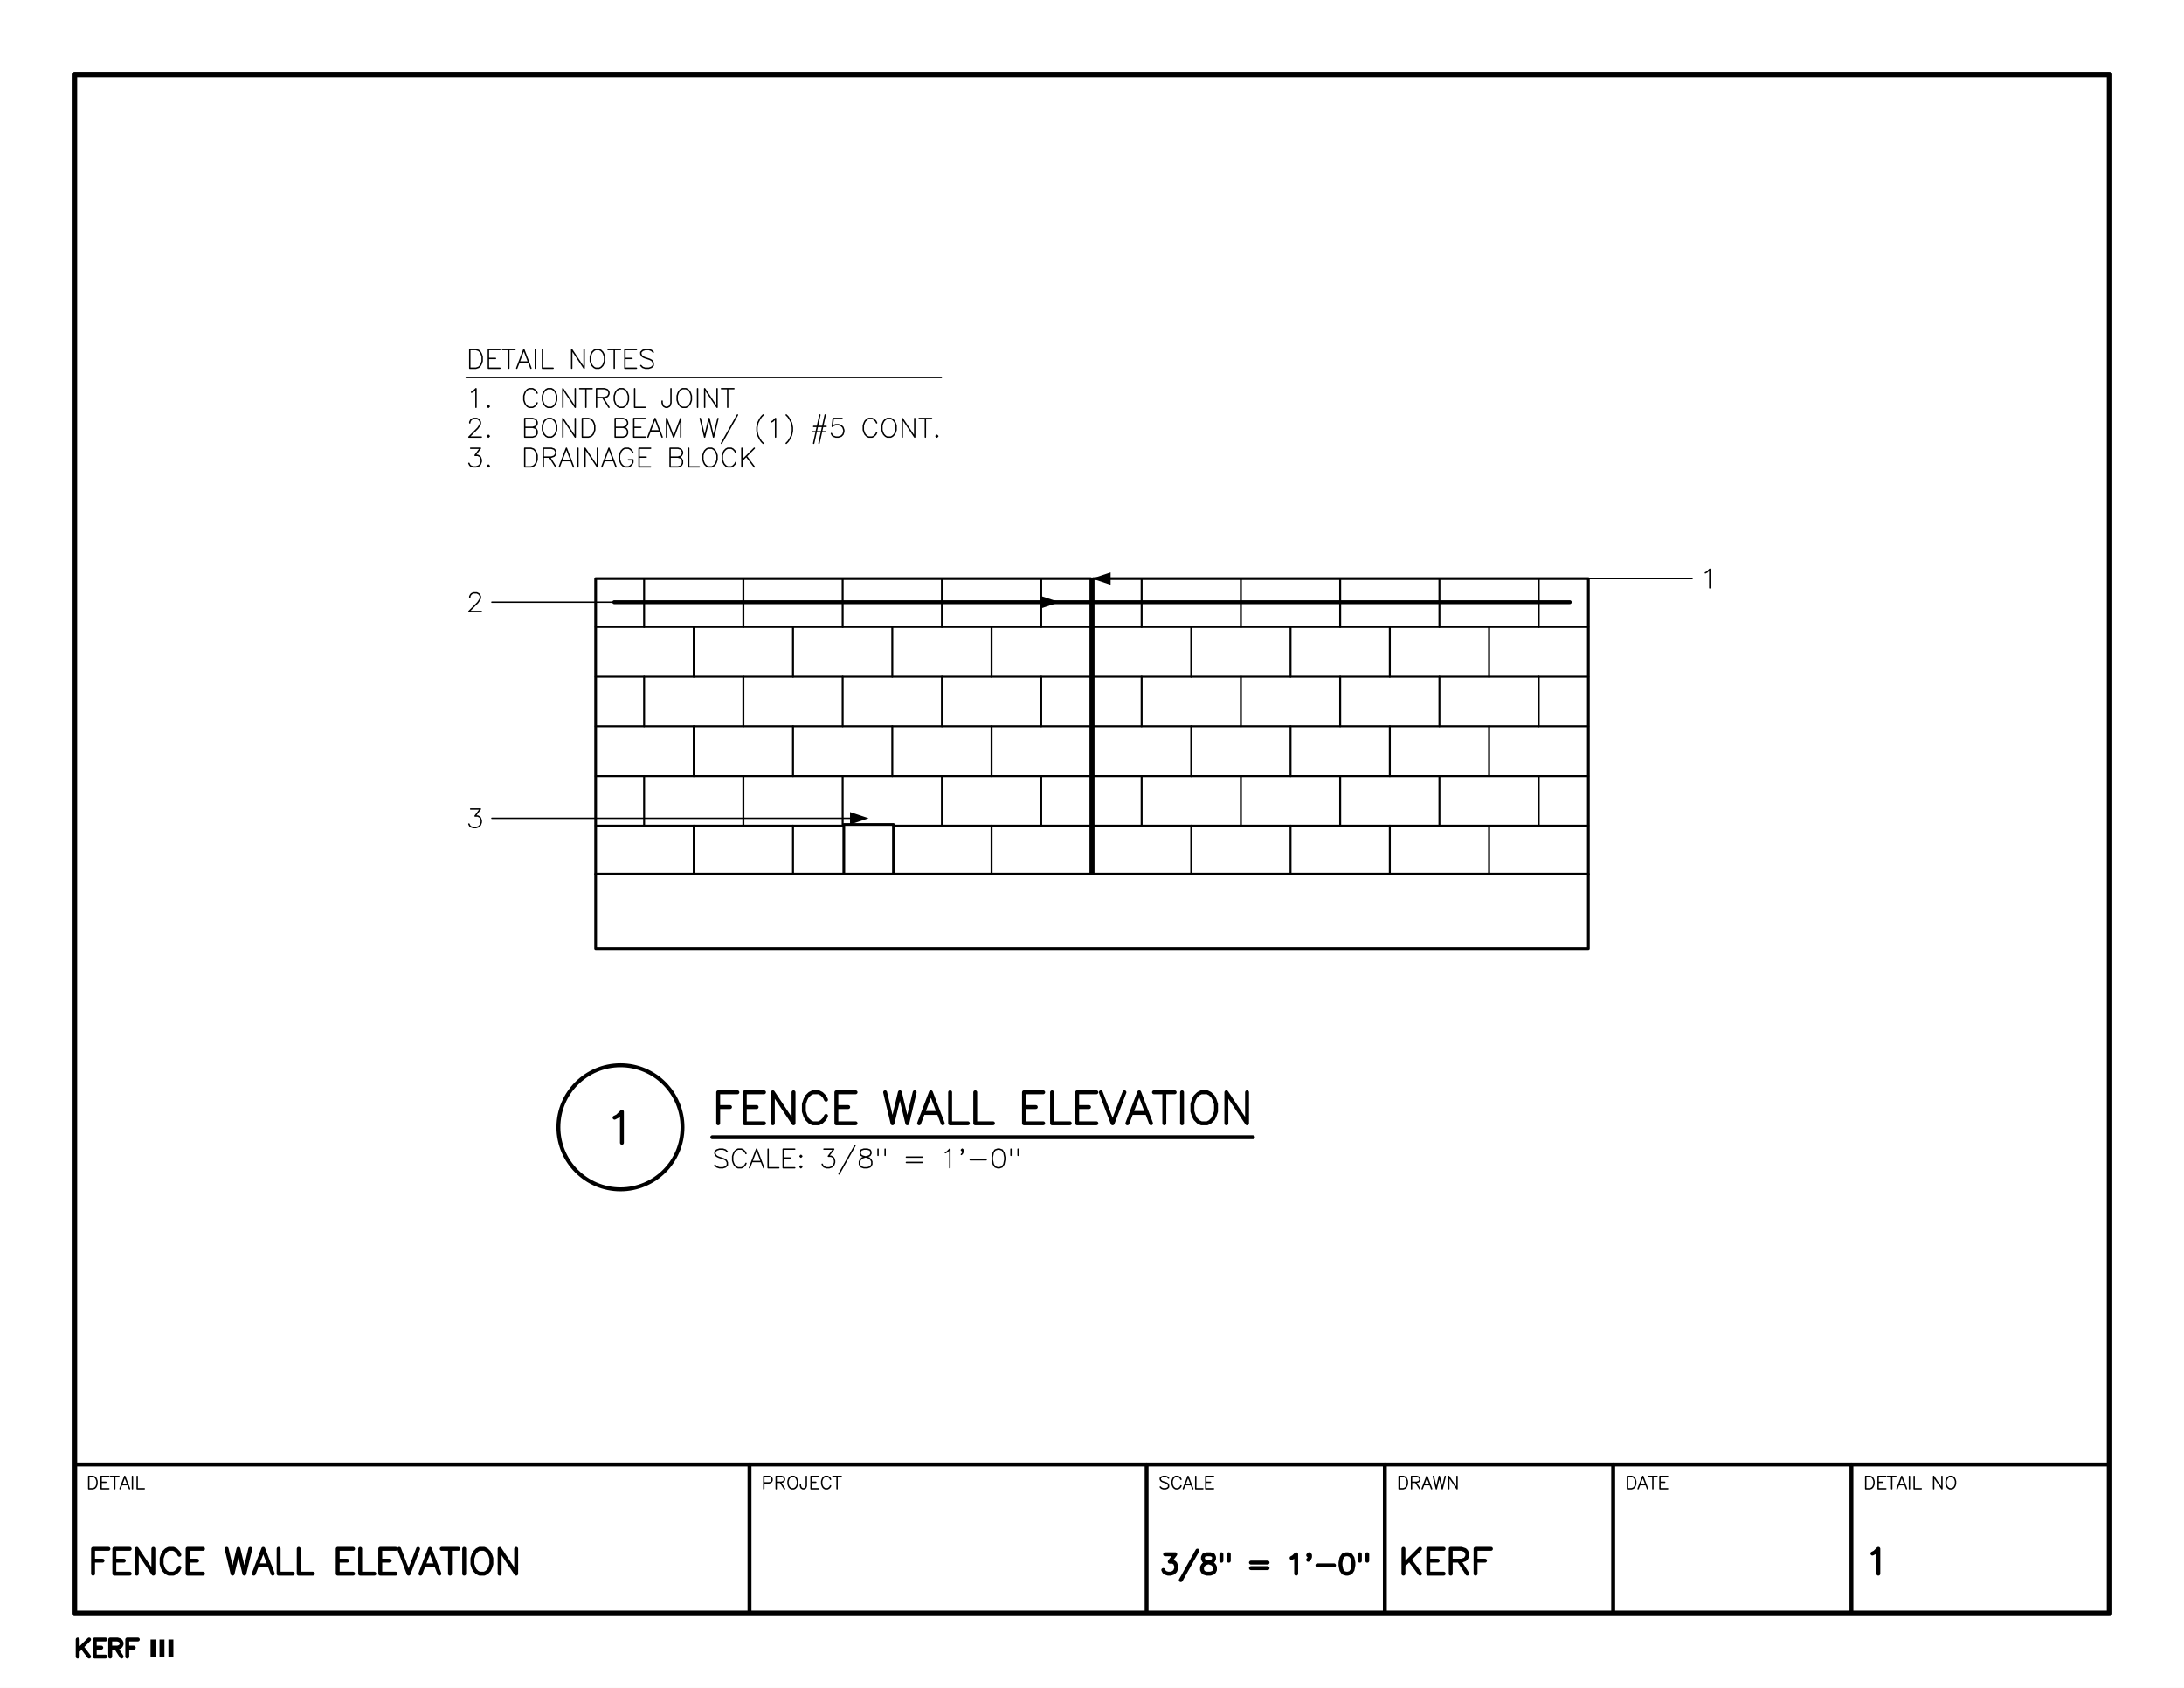
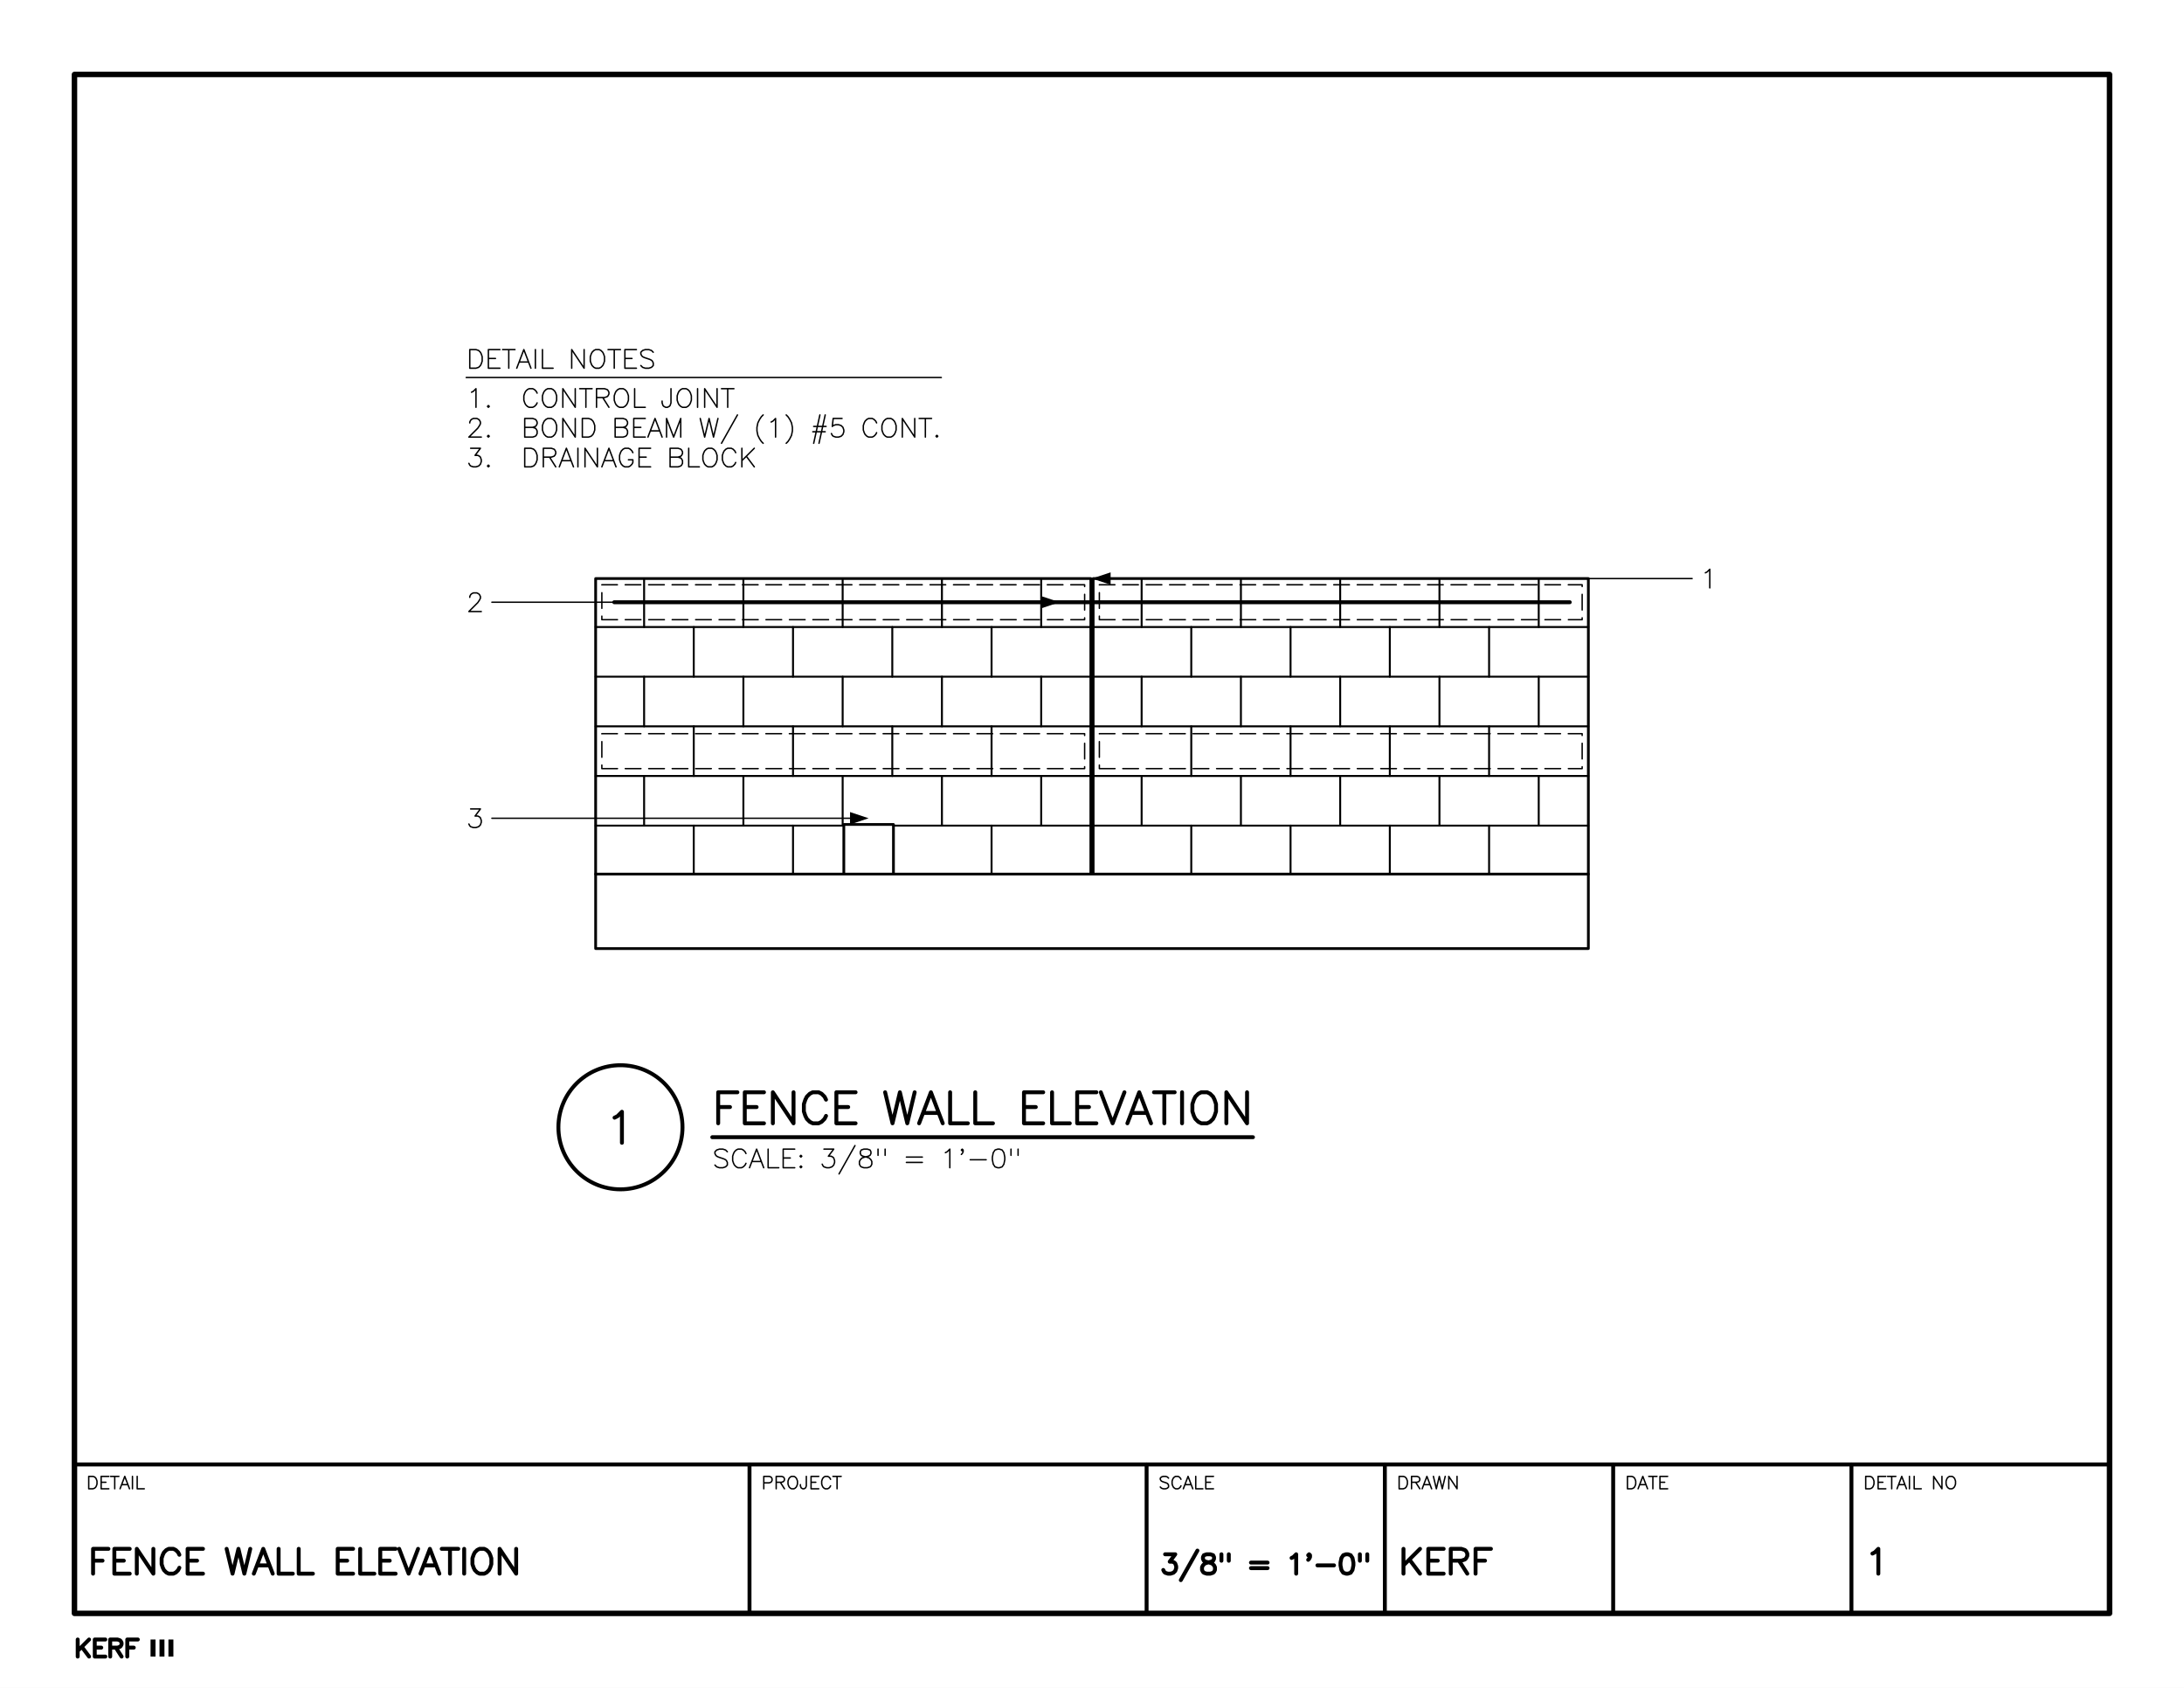
<svg xmlns="http://www.w3.org/2000/svg" width="11in" height="8.5in" viewBox="0 0 1056 816">
  <rect width="100%" height="100%" fill="#fff" />
  <g id="S-DETL-BYND">
    <g data-src="e_wall">
      <path d="M288 399.15L408 399.15" fill="none" stroke="#000" stroke-linecap="round" stroke-linejoin="round" stroke-width="0.945" />
      <path d="M432 399.15L527.438 399.15" fill="none" stroke="#000" stroke-linecap="round" stroke-linejoin="round" stroke-width="0.945" />
      <path d="M288 375.15L527.438 375.15" fill="none" stroke="#000" stroke-linecap="round" stroke-linejoin="round" stroke-width="0.945" />
      <path d="M288 351.15L527.438 351.15" fill="none" stroke="#000" stroke-linecap="round" stroke-linejoin="round" stroke-width="0.945" />
      <path d="M288 327.15L527.438 327.15" fill="none" stroke="#000" stroke-linecap="round" stroke-linejoin="round" stroke-width="0.945" />
      <path d="M288 303.15L527.438 303.15" fill="none" stroke="#000" stroke-linecap="round" stroke-linejoin="round" stroke-width="0.945" />
      <path d="M335.438 422.588L335.438 399.15" fill="none" stroke="#000" stroke-linecap="round" stroke-linejoin="round" stroke-width="0.945" />
      <path d="M383.438 422.588L383.438 399.15" fill="none" stroke="#000" stroke-linecap="round" stroke-linejoin="round" stroke-width="0.945" />
      <path d="M479.438 422.588L479.438 399.15" fill="none" stroke="#000" stroke-linecap="round" stroke-linejoin="round" stroke-width="0.945" />
      <path d="M311.438 399.15L311.438 375.15" fill="none" stroke="#000" stroke-linecap="round" stroke-linejoin="round" stroke-width="0.945" />
      <path d="M359.438 399.15L359.438 375.15" fill="none" stroke="#000" stroke-linecap="round" stroke-linejoin="round" stroke-width="0.945" />
      <path d="M407.438 399.15L407.438 375.15" fill="none" stroke="#000" stroke-linecap="round" stroke-linejoin="round" stroke-width="0.945" />
      <path d="M455.438 399.15L455.438 375.15" fill="none" stroke="#000" stroke-linecap="round" stroke-linejoin="round" stroke-width="0.945" />
      <path d="M503.438 399.15L503.438 375.15" fill="none" stroke="#000" stroke-linecap="round" stroke-linejoin="round" stroke-width="0.945" />
      <path d="M335.438 375.15L335.438 351.15" fill="none" stroke="#000" stroke-linecap="round" stroke-linejoin="round" stroke-width="0.945" />
      <path d="M383.438 375.15L383.438 351.15" fill="none" stroke="#000" stroke-linecap="round" stroke-linejoin="round" stroke-width="0.945" />
      <path d="M431.438 375.15L431.438 351.15" fill="none" stroke="#000" stroke-linecap="round" stroke-linejoin="round" stroke-width="0.945" />
      <path d="M479.438 375.15L479.438 351.15" fill="none" stroke="#000" stroke-linecap="round" stroke-linejoin="round" stroke-width="0.945" />
      <path d="M311.438 351.15L311.438 327.15" fill="none" stroke="#000" stroke-linecap="round" stroke-linejoin="round" stroke-width="0.945" />
      <path d="M359.438 351.15L359.438 327.15" fill="none" stroke="#000" stroke-linecap="round" stroke-linejoin="round" stroke-width="0.945" />
      <path d="M407.438 351.15L407.438 327.15" fill="none" stroke="#000" stroke-linecap="round" stroke-linejoin="round" stroke-width="0.945" />
      <path d="M455.438 351.15L455.438 327.15" fill="none" stroke="#000" stroke-linecap="round" stroke-linejoin="round" stroke-width="0.945" />
      <path d="M503.438 351.15L503.438 327.15" fill="none" stroke="#000" stroke-linecap="round" stroke-linejoin="round" stroke-width="0.945" />
      <path d="M335.438 327.15L335.438 303.15" fill="none" stroke="#000" stroke-linecap="round" stroke-linejoin="round" stroke-width="0.945" />
      <path d="M383.438 327.15L383.438 303.15" fill="none" stroke="#000" stroke-linecap="round" stroke-linejoin="round" stroke-width="0.945" />
      <path d="M431.438 327.15L431.438 303.15" fill="none" stroke="#000" stroke-linecap="round" stroke-linejoin="round" stroke-width="0.945" />
      <path d="M479.438 327.15L479.438 303.15" fill="none" stroke="#000" stroke-linecap="round" stroke-linejoin="round" stroke-width="0.945" />
      <path d="M311.438 303.15L311.438 279.713" fill="none" stroke="#000" stroke-linecap="round" stroke-linejoin="round" stroke-width="0.945" />
      <path d="M359.438 303.15L359.438 279.713" fill="none" stroke="#000" stroke-linecap="round" stroke-linejoin="round" stroke-width="0.945" />
      <path d="M407.438 303.15L407.438 279.713" fill="none" stroke="#000" stroke-linecap="round" stroke-linejoin="round" stroke-width="0.945" />
      <path d="M455.438 303.15L455.438 279.713" fill="none" stroke="#000" stroke-linecap="round" stroke-linejoin="round" stroke-width="0.945" />
      <path d="M503.438 303.15L503.438 279.713" fill="none" stroke="#000" stroke-linecap="round" stroke-linejoin="round" stroke-width="0.945" />
      <path d="M528.563 399.15L768 399.15" fill="none" stroke="#000" stroke-linecap="round" stroke-linejoin="round" stroke-width="0.945" />
      <path d="M528.563 375.15L768 375.15" fill="none" stroke="#000" stroke-linecap="round" stroke-linejoin="round" stroke-width="0.945" />
      <path d="M528.563 351.15L768 351.15" fill="none" stroke="#000" stroke-linecap="round" stroke-linejoin="round" stroke-width="0.945" />
      <path d="M528.563 327.15L768 327.15" fill="none" stroke="#000" stroke-linecap="round" stroke-linejoin="round" stroke-width="0.945" />
      <path d="M528.563 303.15L768 303.15" fill="none" stroke="#000" stroke-linecap="round" stroke-linejoin="round" stroke-width="0.945" />
      <path d="M576 422.588L576 399.15" fill="none" stroke="#000" stroke-linecap="round" stroke-linejoin="round" stroke-width="0.945" />
      <path d="M624 422.588L624 399.15" fill="none" stroke="#000" stroke-linecap="round" stroke-linejoin="round" stroke-width="0.945" />
      <path d="M672 422.588L672 399.15" fill="none" stroke="#000" stroke-linecap="round" stroke-linejoin="round" stroke-width="0.945" />
      <path d="M720 422.588L720 399.15" fill="none" stroke="#000" stroke-linecap="round" stroke-linejoin="round" stroke-width="0.945" />
      <path d="M552 399.15L552 375.15" fill="none" stroke="#000" stroke-linecap="round" stroke-linejoin="round" stroke-width="0.945" />
      <path d="M600 399.15L600 375.15" fill="none" stroke="#000" stroke-linecap="round" stroke-linejoin="round" stroke-width="0.945" />
      <path d="M648 399.15L648 375.15" fill="none" stroke="#000" stroke-linecap="round" stroke-linejoin="round" stroke-width="0.945" />
      <path d="M696 399.15L696 375.15" fill="none" stroke="#000" stroke-linecap="round" stroke-linejoin="round" stroke-width="0.945" />
      <path d="M744 399.15L744 375.15" fill="none" stroke="#000" stroke-linecap="round" stroke-linejoin="round" stroke-width="0.945" />
      <path d="M576 375.15L576 351.15" fill="none" stroke="#000" stroke-linecap="round" stroke-linejoin="round" stroke-width="0.945" />
      <path d="M624 375.15L624 351.15" fill="none" stroke="#000" stroke-linecap="round" stroke-linejoin="round" stroke-width="0.945" />
      <path d="M672 375.15L672 351.15" fill="none" stroke="#000" stroke-linecap="round" stroke-linejoin="round" stroke-width="0.945" />
      <path d="M720 375.15L720 351.15" fill="none" stroke="#000" stroke-linecap="round" stroke-linejoin="round" stroke-width="0.945" />
      <path d="M552 351.15L552 327.15" fill="none" stroke="#000" stroke-linecap="round" stroke-linejoin="round" stroke-width="0.945" />
      <path d="M600 351.15L600 327.15" fill="none" stroke="#000" stroke-linecap="round" stroke-linejoin="round" stroke-width="0.945" />
      <path d="M648 351.15L648 327.15" fill="none" stroke="#000" stroke-linecap="round" stroke-linejoin="round" stroke-width="0.945" />
      <path d="M696 351.15L696 327.15" fill="none" stroke="#000" stroke-linecap="round" stroke-linejoin="round" stroke-width="0.945" />
      <path d="M744 351.15L744 327.15" fill="none" stroke="#000" stroke-linecap="round" stroke-linejoin="round" stroke-width="0.945" />
      <path d="M576 327.15L576 303.15" fill="none" stroke="#000" stroke-linecap="round" stroke-linejoin="round" stroke-width="0.945" />
      <path d="M624 327.15L624 303.15" fill="none" stroke="#000" stroke-linecap="round" stroke-linejoin="round" stroke-width="0.945" />
      <path d="M672 327.15L672 303.15" fill="none" stroke="#000" stroke-linecap="round" stroke-linejoin="round" stroke-width="0.945" />
      <path d="M720 327.15L720 303.15" fill="none" stroke="#000" stroke-linecap="round" stroke-linejoin="round" stroke-width="0.945" />
      <path d="M552 303.15L552 279.713" fill="none" stroke="#000" stroke-linecap="round" stroke-linejoin="round" stroke-width="0.945" />
      <path d="M600 303.15L600 279.713" fill="none" stroke="#000" stroke-linecap="round" stroke-linejoin="round" stroke-width="0.945" />
      <path d="M648 303.15L648 279.713" fill="none" stroke="#000" stroke-linecap="round" stroke-linejoin="round" stroke-width="0.945" />
      <path d="M696 303.15L696 279.713" fill="none" stroke="#000" stroke-linecap="round" stroke-linejoin="round" stroke-width="0.945" />
      <path d="M744 303.15L744 279.713" fill="none" stroke="#000" stroke-linecap="round" stroke-linejoin="round" stroke-width="0.945" />
    </g>
  </g>
  <g id="S-DETL-CUT">
    <g data-src="e_ftg">
      <path d="M288 458.588L768 458.588L768 422.588L288 422.588L288 458.588Z" fill="none" stroke="#000" stroke-linecap="round" stroke-linejoin="round" stroke-width="1.323" />
    </g>
    <g data-src="e_wall">
      <path d="M408 422.588L408 398.588L432 398.588L432 422.588" fill="none" stroke="#000" stroke-linecap="round" stroke-linejoin="round" stroke-width="1.323" />
      <path d="M527.438 422.588L527.438 279.713L288 279.713L288 422.588" fill="none" stroke="#000" stroke-linecap="round" stroke-linejoin="round" stroke-width="1.323" />
      <path d="M768 422.588L768 279.713L528.563 279.713L528.563 422.588" fill="none" stroke="#000" stroke-linecap="round" stroke-linejoin="round" stroke-width="1.323" />
    </g>
  </g>
  <g id="S-DETL-REBR">
    <g data-src="e_bb">
      <path d="M297 291.15L759 291.15" fill="none" stroke="#000" stroke-linecap="round" stroke-linejoin="round" stroke-width="1.89" />
    </g>
  </g>
+   <g id="S-DETL-HIDN">
+     <g data-src="e_wall">
+       <path d="M291 371.588L524.438 371.588L524.438 354.713L291 354.713L291 371.588" fill="none" stroke="#000" stroke-linecap="round" stroke-linejoin="round" stroke-width="0.68" stroke-dasharray="7.559 3.78" />
+       <path d="M531.563 371.588L765 371.588L765 354.713L531.563 354.713L531.563 371.588" fill="none" stroke="#000" stroke-linecap="round" stroke-linejoin="round" stroke-width="0.68" stroke-dasharray="7.559 3.78" />
+       <path d="M291 299.588L524.438 299.588L524.438 282.713L291 282.713L291 299.588" fill="none" stroke="#000" stroke-linecap="round" stroke-linejoin="round" stroke-width="0.68" stroke-dasharray="7.559 3.78" />
+       <path d="M531.563 299.588L765 299.588L765 282.713L531.563 282.713L531.563 299.588" fill="none" stroke="#000" stroke-linecap="round" stroke-linejoin="round" stroke-width="0.68" stroke-dasharray="7.559 3.78" />
+     </g>
+   </g>
  <g id="S-ANNO-NOTE">
    <g data-src="n_cj">
      <path d="M824.571 276.927L825.429 276.498L826.714 275.213L826.714 284.213" fill="none" stroke="#000" stroke-linecap="round" stroke-linejoin="round" stroke-width="0.68" />
      <path d="M818.16 279.713L806.16 279.713L537 279.713" fill="none" stroke="#000" stroke-linecap="round" stroke-linejoin="round" stroke-width="0.68" />
      <path d="M528 279.713L537 282.713L537 276.713L528 279.713Z" fill="#000" fill-rule="evenodd" stroke="none" />
      <path d="M228 189.627L228.857 189.198L230.143 187.913L230.143 196.913M236.143 196.055L235.714 196.484L236.143 196.913L236.571 196.484L236.143 196.055" fill="none" stroke="#000" stroke-linecap="round" stroke-linejoin="round" stroke-width="0.68" />
      <path d="M259.714 190.055L259.286 189.198L258.429 188.341L257.571 187.913L255.857 187.913L255 188.341L254.143 189.198L253.714 190.055L253.286 191.341L253.286 193.484L253.714 194.77L254.143 195.627L255 196.484L255.857 196.913L257.571 196.913L258.429 196.484L259.286 195.627L259.714 194.77M264.857 187.913L264 188.341L263.143 189.198L262.714 190.055L262.286 191.341L262.286 193.484L262.714 194.77L263.143 195.627L264 196.484L264.857 196.913L266.571 196.913L267.429 196.484L268.286 195.627L268.714 194.77L269.143 193.484L269.143 191.341L268.714 190.055L268.286 189.198L267.429 188.341L266.571 187.913L264.857 187.913M272.143 187.913L272.143 196.913M272.143 187.913L278.143 196.913M278.143 187.913L278.143 196.913M283.286 187.913L283.286 196.913M280.286 187.913L286.286 187.913M288.429 187.913L288.429 196.913M288.429 187.913L292.286 187.913L293.571 188.341L294 188.77L294.429 189.627L294.429 190.484L294 191.341L293.571 191.77L292.286 192.198L288.429 192.198M291.429 192.198L294.429 196.913M299.571 187.913L298.714 188.341L297.857 189.198L297.429 190.055L297 191.341L297 193.484L297.429 194.77L297.857 195.627L298.714 196.484L299.571 196.913L301.286 196.913L302.143 196.484L303 195.627L303.429 194.77L303.857 193.484L303.857 191.341L303.429 190.055L303 189.198L302.143 188.341L301.286 187.913L299.571 187.913M306.857 187.913L306.857 196.913M306.857 196.913L312 196.913M324.429 187.913L324.429 194.77L324 196.055L323.571 196.484L322.714 196.913L321.857 196.913L321 196.484L320.571 196.055L320.143 194.77L320.143 193.913M330 187.913L329.143 188.341L328.286 189.198L327.857 190.055L327.429 191.341L327.429 193.484L327.857 194.77L328.286 195.627L329.143 196.484L330 196.913L331.714 196.913L332.571 196.484L333.429 195.627L333.857 194.77L334.286 193.484L334.286 191.341L333.857 190.055L333.429 189.198L332.571 188.341L331.714 187.913L330 187.913M337.286 187.913L337.286 196.913M340.714 187.913L340.714 196.913M340.714 187.913L346.714 196.913M346.714 187.913L346.714 196.913M351.857 187.913L351.857 196.913M348.857 187.913L354.857 187.913" fill="none" stroke="#000" stroke-linecap="round" stroke-linejoin="round" stroke-width="0.68" />
    </g>
    <g data-src="n_bb">
      <path d="M227.143 288.793L227.143 288.364L227.571 287.507L228 287.079L228.857 286.65L230.571 286.65L231.429 287.079L231.857 287.507L232.286 288.364L232.286 289.221L231.857 290.079L231 291.364L226.714 295.65L232.714 295.65" fill="none" stroke="#000" stroke-linecap="round" stroke-linejoin="round" stroke-width="0.68" />
      <path d="M237.84 291.15L249.84 291.15L503.301 291.15" fill="none" stroke="#000" stroke-linecap="round" stroke-linejoin="round" stroke-width="0.68" />
      <path d="M512.301 291.15L503.301 288.15L503.301 294.15L512.301 291.15Z" fill="#000" fill-rule="evenodd" stroke="none" />
      <path d="M227.143 204.455L227.143 204.027L227.571 203.17L228 202.741L228.857 202.313L230.571 202.313L231.429 202.741L231.857 203.17L232.286 204.027L232.286 204.884L231.857 205.741L231 207.027L226.714 211.313L232.714 211.313M236.143 210.455L235.714 210.884L236.143 211.313L236.571 210.884L236.143 210.455" fill="none" stroke="#000" stroke-linecap="round" stroke-linejoin="round" stroke-width="0.68" />
      <path d="M253.714 202.313L253.714 211.313M253.714 202.313L257.571 202.313L258.857 202.741L259.286 203.17L259.714 204.027L259.714 204.884L259.286 205.741L258.857 206.17L257.571 206.598M253.714 206.598L257.571 206.598L258.857 207.027L259.286 207.455L259.714 208.313L259.714 209.598L259.286 210.455L258.857 210.884L257.571 211.313L253.714 211.313M264.857 202.313L264 202.741L263.143 203.598L262.714 204.455L262.286 205.741L262.286 207.884L262.714 209.17L263.143 210.027L264 210.884L264.857 211.313L266.571 211.313L267.429 210.884L268.286 210.027L268.714 209.17L269.143 207.884L269.143 205.741L268.714 204.455L268.286 203.598L267.429 202.741L266.571 202.313L264.857 202.313M272.143 202.313L272.143 211.313M272.143 202.313L278.143 211.313M278.143 202.313L278.143 211.313M281.571 202.313L281.571 211.313M281.571 202.313L284.571 202.313L285.857 202.741L286.714 203.598L287.143 204.455L287.571 205.741L287.571 207.884L287.143 209.17L286.714 210.027L285.857 210.884L284.571 211.313L281.571 211.313M297.429 202.313L297.429 211.313M297.429 202.313L301.286 202.313L302.571 202.741L303 203.17L303.429 204.027L303.429 204.884L303 205.741L302.571 206.17L301.286 206.598M297.429 206.598L301.286 206.598L302.571 207.027L303 207.455L303.429 208.313L303.429 209.598L303 210.455L302.571 210.884L301.286 211.313L297.429 211.313M306.429 202.313L306.429 211.313M306.429 202.313L312 202.313M306.429 206.598L309.857 206.598M306.429 211.313L312 211.313M316.714 202.313L313.286 211.313M316.714 202.313L320.143 211.313M314.571 208.313L318.857 208.313M322.286 202.313L322.286 211.313M322.286 202.313L325.714 211.313M329.143 202.313L325.714 211.313M329.143 202.313L329.143 211.313M338.571 202.313L340.714 211.313M342.857 202.313L340.714 211.313M342.857 202.313L345 211.313M347.143 202.313L345 211.313M356.571 200.598L348.857 214.313M369 200.598L368.143 201.455L367.286 202.741L366.429 204.455L366 206.598L366 208.313L366.429 210.455L367.286 212.17L368.143 213.455L369 214.313M372.857 204.027L373.714 203.598L375 202.313L375 211.313M380.143 200.598L381 201.455L381.857 202.741L382.714 204.455L383.143 206.598L383.143 208.313L382.714 210.455L381.857 212.17L381 213.455L380.143 214.313M396.429 200.598L393.429 214.313M399 200.598L396 214.313M393.429 206.17L399.429 206.17M393 208.741L399 208.741M407.143 202.313L402.857 202.313L402.429 206.17L402.857 205.741L404.143 205.313L405.429 205.313L406.714 205.741L407.571 206.598L408 207.884L408 208.741L407.571 210.027L406.714 210.884L405.429 211.313L404.143 211.313L402.857 210.884L402.429 210.455L402 209.598M423.857 204.455L423.429 203.598L422.571 202.741L421.714 202.313L420 202.313L419.143 202.741L418.286 203.598L417.857 204.455L417.429 205.741L417.429 207.884L417.857 209.17L418.286 210.027L419.143 210.884L420 211.313L421.714 211.313L422.571 210.884L423.429 210.027L423.857 209.17M429 202.313L428.143 202.741L427.286 203.598L426.857 204.455L426.429 205.741L426.429 207.884L426.857 209.17L427.286 210.027L428.143 210.884L429 211.313L430.714 211.313L431.571 210.884L432.429 210.027L432.857 209.17L433.286 207.884L433.286 205.741L432.857 204.455L432.429 203.598L431.571 202.741L430.714 202.313L429 202.313M436.286 202.313L436.286 211.313M436.286 202.313L442.286 211.313M442.286 202.313L442.286 211.313M447.429 202.313L447.429 211.313M444.429 202.313L450.429 202.313M453 210.455L452.571 210.884L453 211.313L453.429 210.884L453 210.455" fill="none" stroke="#000" stroke-linecap="round" stroke-linejoin="round" stroke-width="0.68" />
    </g>
    <g data-src="n_dr">
      <path d="M227.571 391.088L232.286 391.088L229.714 394.516L231 394.516L231.857 394.945L232.286 395.373L232.714 396.659L232.714 397.516L232.286 398.802L231.429 399.659L230.143 400.088L228.857 400.088L227.571 399.659L227.143 399.23L226.714 398.373" fill="none" stroke="#000" stroke-linecap="round" stroke-linejoin="round" stroke-width="0.68" />
      <path d="M237.84 395.588L249.84 395.588L411 395.588" fill="none" stroke="#000" stroke-linecap="round" stroke-linejoin="round" stroke-width="0.68" />
      <path d="M420 395.588L411 392.588L411 398.588L420 395.588Z" fill="#000" fill-rule="evenodd" stroke="none" />
      <path d="M227.571 216.712L232.286 216.712L229.714 220.141L231 220.141L231.857 220.57L232.286 220.998L232.714 222.284L232.714 223.141L232.286 224.427L231.429 225.284L230.143 225.712L228.857 225.712L227.571 225.284L227.143 224.855L226.714 223.998M236.143 224.855L235.714 225.284L236.143 225.712L236.571 225.284L236.143 224.855" fill="none" stroke="#000" stroke-linecap="round" stroke-linejoin="round" stroke-width="0.68" />
      <path d="M253.714 216.712L253.714 225.712M253.714 216.712L256.714 216.712L258 217.141L258.857 217.998L259.286 218.855L259.714 220.141L259.714 222.284L259.286 223.57L258.857 224.427L258 225.284L256.714 225.712L253.714 225.712M262.714 216.712L262.714 225.712M262.714 216.712L266.571 216.712L267.857 217.141L268.286 217.57L268.714 218.427L268.714 219.284L268.286 220.141L267.857 220.57L266.571 220.998L262.714 220.998M265.714 220.998L268.714 225.712M273.857 216.712L270.429 225.712M273.857 216.712L277.286 225.712M271.714 222.712L276 222.712M279.429 216.712L279.429 225.712M282.857 216.712L282.857 225.712M282.857 216.712L288.857 225.712M288.857 216.712L288.857 225.712M294.429 216.712L291 225.712M294.429 216.712L297.857 225.712M292.286 222.712L296.571 222.712M306 218.855L305.571 217.998L304.714 217.141L303.857 216.712L302.143 216.712L301.286 217.141L300.429 217.998L300 218.855L299.571 220.141L299.571 222.284L300 223.57L300.429 224.427L301.286 225.284L302.143 225.712L303.857 225.712L304.714 225.284L305.571 224.427L306 223.57L306 222.284M303.857 222.284L306 222.284M309 216.712L309 225.712M309 216.712L314.571 216.712M309 220.998L312.429 220.998M309 225.712L314.571 225.712M324 216.712L324 225.712M324 216.712L327.857 216.712L329.143 217.141L329.571 217.57L330 218.427L330 219.284L329.571 220.141L329.143 220.57L327.857 220.998M324 220.998L327.857 220.998L329.143 221.427L329.571 221.855L330 222.712L330 223.998L329.571 224.855L329.143 225.284L327.857 225.712L324 225.712M333 216.712L333 225.712M333 225.712L338.143 225.712M342.429 216.712L341.571 217.141L340.714 217.998L340.286 218.855L339.857 220.141L339.857 222.284L340.286 223.57L340.714 224.427L341.571 225.284L342.429 225.712L344.143 225.712L345 225.284L345.857 224.427L346.286 223.57L346.714 222.284L346.714 220.141L346.286 218.855L345.857 217.998L345 217.141L344.143 216.712L342.429 216.712M355.714 218.855L355.286 217.998L354.429 217.141L353.571 216.712L351.857 216.712L351 217.141L350.143 217.998L349.714 218.855L349.286 220.141L349.286 222.284L349.714 223.57L350.143 224.427L351 225.284L351.857 225.712L353.571 225.712L354.429 225.284L355.286 224.427L355.714 223.57M358.714 216.712L358.714 225.712M364.714 216.712L358.714 222.712M360.857 220.57L364.714 225.712" fill="none" stroke="#000" stroke-linecap="round" stroke-linejoin="round" stroke-width="0.68" />
    </g>
    <g data-src="notes_list">
      <path d="M227.143 169.013L227.143 178.013M227.143 169.013L230.143 169.013L231.429 169.441L232.286 170.298L232.714 171.155L233.143 172.441L233.143 174.584L232.714 175.87L232.286 176.727L231.429 177.584L230.143 178.013L227.143 178.013M236.143 169.013L236.143 178.013M236.143 169.013L241.714 169.013M236.143 173.298L239.571 173.298M236.143 178.013L241.714 178.013M246 169.013L246 178.013M243 169.013L249 169.013M253.286 169.013L249.857 178.013M253.286 169.013L256.714 178.013M251.143 175.013L255.429 175.013M258.857 169.013L258.857 178.013M262.286 169.013L262.286 178.013M262.286 178.013L267.429 178.013M276.429 169.013L276.429 178.013M276.429 169.013L282.429 178.013M282.429 169.013L282.429 178.013M288 169.013L287.143 169.441L286.286 170.298L285.857 171.155L285.429 172.441L285.429 174.584L285.857 175.87L286.286 176.727L287.143 177.584L288 178.013L289.714 178.013L290.571 177.584L291.429 176.727L291.857 175.87L292.286 174.584L292.286 172.441L291.857 171.155L291.429 170.298L290.571 169.441L289.714 169.013L288 169.013M297 169.013L297 178.013M294 169.013L300 169.013M302.143 169.013L302.143 178.013M302.143 169.013L307.714 169.013M302.143 173.298L305.571 173.298M302.143 178.013L307.714 178.013M315.857 170.298L315 169.441L313.714 169.013L312 169.013L310.714 169.441L309.857 170.298L309.857 171.155L310.286 172.013L310.714 172.441L311.571 172.87L314.143 173.727L315 174.155L315.429 174.584L315.857 175.441L315.857 176.727L315 177.584L313.714 178.013L312 178.013L310.714 177.584L309.857 176.727" fill="none" stroke="#000" stroke-linecap="round" stroke-linejoin="round" stroke-width="0.68" />
      <path d="M225.429 182.513L455.143 182.513" fill="none" stroke="#000" stroke-linecap="round" stroke-linejoin="round" stroke-width="0.68" />
    </g>
  </g>
  <g id="S-ANNO-TTLB">
    <g data-src="title:E">
      <path d="M270 544.988A30 30 0 0 1 330 544.988A30 30 0 0 1 270 544.988Z" fill="none" stroke="#000" stroke-linecap="round" stroke-linejoin="round" stroke-width="1.89" />
      <path d="M297.143 540.345L298.571 539.63L300.714 537.488L300.714 552.488" fill="none" stroke="#000" stroke-linecap="round" stroke-linejoin="round" stroke-width="1.89" />
      <path d="M347.257 528.068L347.257 543.068M347.257 528.068L356.543 528.068M347.257 535.21L352.971 535.21M360.114 528.068L360.114 543.068M360.114 528.068L369.4 528.068M360.114 535.21L365.829 535.21M360.114 543.068L369.4 543.068M373.686 528.068L373.686 543.068M373.686 528.068L383.686 543.068M383.686 528.068L383.686 543.068M399.4 531.639L398.686 530.21L397.257 528.782L395.829 528.068L392.971 528.068L391.543 528.782L390.114 530.21L389.4 531.639L388.686 533.782L388.686 537.353L389.4 539.496L390.114 540.925L391.543 542.353L392.971 543.068L395.829 543.068L397.257 542.353L398.686 540.925L399.4 539.496M404.4 528.068L404.4 543.068M404.4 528.068L413.686 528.068M404.4 535.21L410.114 535.21M404.4 543.068L413.686 543.068M427.971 528.068L431.543 543.068M435.114 528.068L431.543 543.068M435.114 528.068L438.686 543.068M442.257 528.068L438.686 543.068M450.114 528.068L444.4 543.068M450.114 528.068L455.829 543.068M446.543 538.068L453.686 538.068M459.4 528.068L459.4 543.068M459.4 543.068L467.971 543.068M471.543 528.068L471.543 543.068M471.543 543.068L480.114 543.068M495.114 528.068L495.114 543.068M495.114 528.068L504.4 528.068M495.114 535.21L500.829 535.21M495.114 543.068L504.4 543.068M508.686 528.068L508.686 543.068M508.686 543.068L517.257 543.068M520.829 528.068L520.829 543.068M520.829 528.068L530.114 528.068M520.829 535.21L526.543 535.21M520.829 543.068L530.114 543.068M532.257 528.068L537.971 543.068M543.686 528.068L537.971 543.068M550.829 528.068L545.114 543.068M550.829 528.068L556.543 543.068M547.257 538.068L554.4 538.068M562.971 528.068L562.971 543.068M557.971 528.068L567.971 528.068M571.543 528.068L571.543 543.068M580.829 528.068L579.4 528.782L577.971 530.21L577.257 531.639L576.543 533.782L576.543 537.353L577.257 539.496L577.971 540.925L579.4 542.353L580.829 543.068L583.686 543.068L585.114 542.353L586.543 540.925L587.257 539.496L587.971 537.353L587.971 533.782L587.257 531.639L586.543 530.21L585.114 528.782L583.686 528.068L580.829 528.068M592.971 528.068L592.971 543.068M592.971 528.068L602.971 543.068M602.971 528.068L602.971 543.068" fill="none" stroke="#000" stroke-linecap="round" stroke-linejoin="round" stroke-width="1.89" />
      <path d="M344.4 549.788L605.829 549.788" fill="none" stroke="#000" stroke-linecap="round" stroke-linejoin="round" stroke-width="1.89" />
      <path d="M351.686 556.833L350.829 555.976L349.543 555.548L347.829 555.548L346.543 555.976L345.686 556.833L345.686 557.69L346.114 558.548L346.543 558.976L347.4 559.405L349.971 560.262L350.829 560.69L351.257 561.119L351.686 561.976L351.686 563.262L350.829 564.119L349.543 564.548L347.829 564.548L346.543 564.119L345.686 563.262M360.686 557.69L360.257 556.833L359.4 555.976L358.543 555.548L356.829 555.548L355.971 555.976L355.114 556.833L354.686 557.69L354.257 558.976L354.257 561.119L354.686 562.405L355.114 563.262L355.971 564.119L356.829 564.548L358.543 564.548L359.4 564.119L360.257 563.262L360.686 562.405M365.829 555.548L362.4 564.548M365.829 555.548L369.257 564.548M363.686 561.548L367.971 561.548M371.4 555.548L371.4 564.548M371.4 564.548L376.543 564.548M378.686 555.548L378.686 564.548M378.686 555.548L384.257 555.548M378.686 559.833L382.114 559.833M378.686 564.548L384.257 564.548M387.257 558.548L386.829 558.976L387.257 559.405L387.686 558.976L387.257 558.548M387.257 563.69L386.829 564.119L387.257 564.548L387.686 564.119L387.257 563.69M398.4 555.548L403.114 555.548L400.543 558.976L401.829 558.976L402.686 559.405L403.114 559.833L403.543 561.119L403.543 561.976L403.114 563.262L402.257 564.119L400.971 564.548L399.686 564.548L398.4 564.119L397.971 563.69L397.543 562.833M413.4 553.833L405.686 567.548M417.686 555.548L416.4 555.976L415.971 556.833L415.971 557.69L416.4 558.548L417.257 558.976L418.971 559.405L420.257 559.833L421.114 560.69L421.543 561.548L421.543 562.833L421.114 563.69L420.686 564.119L419.4 564.548L417.686 564.548L416.4 564.119L415.971 563.69L415.543 562.833L415.543 561.548L415.971 560.69L416.829 559.833L418.114 559.405L419.829 558.976L420.686 558.548L421.114 557.69L421.114 556.833L420.686 555.976L419.4 555.548L417.686 555.548M424.543 555.548L424.543 558.548M427.971 555.548L427.971 558.548M438.257 559.405L445.971 559.405M438.257 561.976L445.971 561.976M457.114 557.262L457.971 556.833L459.257 555.548L459.257 564.548M465.257 556.405L464.829 555.976L465.257 555.548L465.686 555.976L465.686 556.833L465.257 557.69L464.829 558.119M469.114 560.69L476.829 560.69M482.4 555.548L481.114 555.976L480.257 557.262L479.829 559.405L479.829 560.69L480.257 562.833L481.114 564.119L482.4 564.548L483.257 564.548L484.543 564.119L485.4 562.833L485.829 560.69L485.829 559.405L485.4 557.262L484.543 555.976L483.257 555.548L482.4 555.548M488.829 555.548L488.829 558.548M492.257 555.548L492.257 558.548" fill="none" stroke="#000" stroke-linecap="round" stroke-linejoin="round" stroke-width="0.68" />
    </g>
    <g data-src="sheet">
      <path d="M36 780L1020 780L1020 36L36 36L36 780Z" fill="none" stroke="#000" stroke-linecap="round" stroke-linejoin="round" stroke-width="2.646" />
      <path d="M36 780L1020 780L1020 708L36 708L36 780Z" fill="none" stroke="#000" stroke-linecap="round" stroke-linejoin="round" stroke-width="1.89" />
      <path d="M42.903 713.76L42.903 719.76M42.903 713.76L44.903 713.76L45.76 714.046L46.331 714.617L46.617 715.189L46.903 716.046L46.903 717.474L46.617 718.331L46.331 718.903L45.76 719.474L44.903 719.76L42.903 719.76M48.903 713.76L48.903 719.76M48.903 713.76L52.617 713.76M48.903 716.617L51.189 716.617M48.903 719.76L52.617 719.76M55.474 713.76L55.474 719.76M53.474 713.76L57.474 713.76M60.331 713.76L58.046 719.76M60.331 713.76L62.617 719.76M58.903 717.76L61.76 717.76M64.046 713.76L64.046 719.76M66.331 713.76L66.331 719.76M66.331 719.76L69.76 719.76" fill="none" stroke="#000" stroke-linecap="round" stroke-linejoin="round" stroke-width="0.68" />
      <path d="M45.006 748.8L45.006 760.8M45.006 748.8L52.434 748.8M45.006 754.514L49.577 754.514M55.291 748.8L55.291 760.8M55.291 748.8L62.72 748.8M55.291 754.514L59.863 754.514M55.291 760.8L62.72 760.8M66.149 748.8L66.149 760.8M66.149 748.8L74.149 760.8M74.149 748.8L74.149 760.8M86.72 751.657L86.149 750.514L85.006 749.371L83.863 748.8L81.577 748.8L80.434 749.371L79.291 750.514L78.72 751.657L78.149 753.371L78.149 756.229L78.72 757.943L79.291 759.086L80.434 760.229L81.577 760.8L83.863 760.8L85.006 760.229L86.149 759.086L86.72 757.943M90.72 748.8L90.72 760.8M90.72 748.8L98.149 748.8M90.72 754.514L95.291 754.514M90.72 760.8L98.149 760.8M109.577 748.8L112.434 760.8M115.291 748.8L112.434 760.8M115.291 748.8L118.149 760.8M121.006 748.8L118.149 760.8M127.291 748.8L122.72 760.8M127.291 748.8L131.863 760.8M124.434 756.8L130.149 756.8M134.72 748.8L134.72 760.8M134.72 760.8L141.577 760.8M144.434 748.8L144.434 760.8M144.434 760.8L151.291 760.8M163.291 748.8L163.291 760.8M163.291 748.8L170.72 748.8M163.291 754.514L167.863 754.514M163.291 760.8L170.72 760.8M174.149 748.8L174.149 760.8M174.149 760.8L181.006 760.8M183.863 748.8L183.863 760.8M183.863 748.8L191.291 748.8M183.863 754.514L188.434 754.514M183.863 760.8L191.291 760.8M193.006 748.8L197.577 760.8M202.149 748.8L197.577 760.8M207.863 748.8L203.291 760.8M207.863 748.8L212.434 760.8M205.006 756.8L210.72 756.8M217.577 748.8L217.577 760.8M213.577 748.8L221.577 748.8M224.434 748.8L224.434 760.8M231.863 748.8L230.72 749.371L229.577 750.514L229.006 751.657L228.434 753.371L228.434 756.229L229.006 757.943L229.577 759.086L230.72 760.229L231.863 760.8L234.149 760.8L235.291 760.229L236.434 759.086L237.006 757.943L237.577 756.229L237.577 753.371L237.006 751.657L236.434 750.514L235.291 749.371L234.149 748.8L231.863 748.8M241.577 748.8L241.577 760.8M241.577 748.8L249.577 760.8M249.577 748.8L249.577 760.8" fill="none" stroke="#000" stroke-linecap="round" stroke-linejoin="round" stroke-width="1.89" />
      <path d="M362.4 780L362.4 708" fill="none" stroke="#000" stroke-linecap="round" stroke-linejoin="round" stroke-width="1.89" />
      <path d="M369.303 713.76L369.303 719.76M369.303 713.76L371.874 713.76L372.731 714.046L373.017 714.331L373.303 714.903L373.303 715.76L373.017 716.331L372.731 716.617L371.874 716.903L369.303 716.903M375.303 713.76L375.303 719.76M375.303 713.76L377.874 713.76L378.731 714.046L379.017 714.331L379.303 714.903L379.303 715.474L379.017 716.046L378.731 716.331L377.874 716.617L375.303 716.617M377.303 716.617L379.303 719.76M382.731 713.76L382.16 714.046L381.589 714.617L381.303 715.189L381.017 716.046L381.017 717.474L381.303 718.331L381.589 718.903L382.16 719.474L382.731 719.76L383.874 719.76L384.446 719.474L385.017 718.903L385.303 718.331L385.589 717.474L385.589 716.046L385.303 715.189L385.017 714.617L384.446 714.046L383.874 713.76L382.731 713.76M389.874 713.76L389.874 718.331L389.589 719.189L389.303 719.474L388.731 719.76L388.16 719.76L387.589 719.474L387.303 719.189L387.017 718.331L387.017 717.76M392.16 713.76L392.16 719.76M392.16 713.76L395.874 713.76M392.16 716.617L394.446 716.617M392.16 719.76L395.874 719.76M401.589 715.189L401.303 714.617L400.731 714.046L400.16 713.76L399.017 713.76L398.446 714.046L397.874 714.617L397.589 715.189L397.303 716.046L397.303 717.474L397.589 718.331L397.874 718.903L398.446 719.474L399.017 719.76L400.16 719.76L400.731 719.474L401.303 718.903L401.589 718.331M404.731 713.76L404.731 719.76M402.731 713.76L406.731 713.76" fill="none" stroke="#000" stroke-linecap="round" stroke-linejoin="round" stroke-width="0.68" />
      <path d="M554.4 780L554.4 708" fill="none" stroke="#000" stroke-linecap="round" stroke-linejoin="round" stroke-width="1.89" />
      <path d="M565.017 714.617L564.446 714.046L563.589 713.76L562.446 713.76L561.589 714.046L561.017 714.617L561.017 715.189L561.303 715.76L561.589 716.046L562.16 716.331L563.874 716.903L564.446 717.189L564.731 717.474L565.017 718.046L565.017 718.903L564.446 719.474L563.589 719.76L562.446 719.76L561.589 719.474L561.017 718.903M571.017 715.189L570.731 714.617L570.16 714.046L569.589 713.76L568.446 713.76L567.874 714.046L567.303 714.617L567.017 715.189L566.731 716.046L566.731 717.474L567.017 718.331L567.303 718.903L567.874 719.474L568.446 719.76L569.589 719.76L570.16 719.474L570.731 718.903L571.017 718.331M574.446 713.76L572.16 719.76M574.446 713.76L576.731 719.76M573.017 717.76L575.874 717.76M578.16 713.76L578.16 719.76M578.16 719.76L581.589 719.76M583.017 713.76L583.017 719.76M583.017 713.76L586.731 713.76M583.017 716.617L585.303 716.617M583.017 719.76L586.731 719.76" fill="none" stroke="#000" stroke-linecap="round" stroke-linejoin="round" stroke-width="0.68" />
      <path d="M563.352 751.427L568.261 751.427L565.583 754.998L566.922 754.998L567.815 755.444L568.261 755.891L568.707 757.229L568.707 758.122L568.261 759.461L567.368 760.354L566.029 760.8L564.691 760.8L563.352 760.354L562.905 759.907L562.459 759.015M578.973 749.642L570.939 763.924M583.436 751.427L582.097 751.874L581.651 752.766L581.651 753.659L582.097 754.552L582.989 754.998L584.775 755.444L586.114 755.891L587.006 756.783L587.453 757.676L587.453 759.015L587.006 759.907L586.56 760.354L585.221 760.8L583.436 760.8L582.097 760.354L581.651 759.907L581.204 759.015L581.204 757.676L581.651 756.783L582.543 755.891L583.882 755.444L585.667 754.998L586.56 754.552L587.006 753.659L587.006 752.766L586.56 751.874L585.221 751.427L583.436 751.427M590.577 751.427L590.577 754.552M594.147 751.427L594.147 754.552M604.859 755.444L612.893 755.444M604.859 758.122L612.893 758.122M624.497 753.213L625.389 752.766L626.728 751.427L626.728 760.8M632.977 752.32L632.531 751.874L632.977 751.427L633.423 751.874L633.423 752.766L632.977 753.659L632.531 754.105M636.994 756.783L645.027 756.783M650.829 751.427L649.491 751.874L648.598 753.213L648.152 755.444L648.152 756.783L648.598 759.015L649.491 760.354L650.829 760.8L651.722 760.8L653.061 760.354L653.954 759.015L654.4 756.783L654.4 755.444L653.954 753.213L653.061 751.874L651.722 751.427L650.829 751.427M657.524 751.427L657.524 754.552M661.095 751.427L661.095 754.552" fill="none" stroke="#000" stroke-linecap="round" stroke-linejoin="round" stroke-width="1.89" />
      <path d="M669.6 780L669.6 708" fill="none" stroke="#000" stroke-linecap="round" stroke-linejoin="round" stroke-width="1.89" />
      <path d="M676.503 713.76L676.503 719.76M676.503 713.76L678.503 713.76L679.36 714.046L679.931 714.617L680.217 715.189L680.503 716.046L680.503 717.474L680.217 718.331L679.931 718.903L679.36 719.474L678.503 719.76L676.503 719.76M682.503 713.76L682.503 719.76M682.503 713.76L685.074 713.76L685.931 714.046L686.217 714.331L686.503 714.903L686.503 715.474L686.217 716.046L685.931 716.331L685.074 716.617L682.503 716.617M684.503 716.617L686.503 719.76M689.931 713.76L687.646 719.76M689.931 713.76L692.217 719.76M688.503 717.76L691.36 717.76M693.074 713.76L694.503 719.76M695.931 713.76L694.503 719.76M695.931 713.76L697.36 719.76M698.789 713.76L697.36 719.76M700.503 713.76L700.503 719.76M700.503 713.76L704.503 719.76M704.503 713.76L704.503 719.76" fill="none" stroke="#000" stroke-linecap="round" stroke-linejoin="round" stroke-width="0.68" />
      <path d="M678.606 748.8L678.606 760.8M686.606 748.8L678.606 756.8M681.463 753.943L686.606 760.8M690.606 748.8L690.606 760.8M690.606 748.8L698.034 748.8M690.606 754.514L695.177 754.514M690.606 760.8L698.034 760.8M701.463 748.8L701.463 760.8M701.463 748.8L706.606 748.8L708.32 749.371L708.891 749.943L709.463 751.086L709.463 752.229L708.891 753.371L708.32 753.943L706.606 754.514L701.463 754.514M705.463 754.514L709.463 760.8M713.463 748.8L713.463 760.8M713.463 748.8L720.891 748.8M713.463 754.514L718.034 754.514" fill="none" stroke="#000" stroke-linecap="round" stroke-linejoin="round" stroke-width="1.89" />
      <path d="M780 780L780 708" fill="none" stroke="#000" stroke-linecap="round" stroke-linejoin="round" stroke-width="1.89" />
      <path d="M786.903 713.76L786.903 719.76M786.903 713.76L788.903 713.76L789.76 714.046L790.331 714.617L790.617 715.189L790.903 716.046L790.903 717.474L790.617 718.331L790.331 718.903L789.76 719.474L788.903 719.76L786.903 719.76M794.331 713.76L792.046 719.76M794.331 713.76L796.617 719.76M792.903 717.76L795.76 717.76M799.189 713.76L799.189 719.76M797.189 713.76L801.189 713.76M802.617 713.76L802.617 719.76M802.617 713.76L806.331 713.76M802.617 716.617L804.903 716.617M802.617 719.76L806.331 719.76" fill="none" stroke="#000" stroke-linecap="round" stroke-linejoin="round" stroke-width="0.68" />
      <path d="M895.2 780L895.2 708" fill="none" stroke="#000" stroke-linecap="round" stroke-linejoin="round" stroke-width="1.89" />
      <path d="M902.103 713.76L902.103 719.76M902.103 713.76L904.103 713.76L904.96 714.046L905.531 714.617L905.817 715.189L906.103 716.046L906.103 717.474L905.817 718.331L905.531 718.903L904.96 719.474L904.103 719.76L902.103 719.76M908.103 713.76L908.103 719.76M908.103 713.76L911.817 713.76M908.103 716.617L910.389 716.617M908.103 719.76L911.817 719.76M914.674 713.76L914.674 719.76M912.674 713.76L916.674 713.76M919.531 713.76L917.246 719.76M919.531 713.76L921.817 719.76M918.103 717.76L920.96 717.76M923.246 713.76L923.246 719.76M925.531 713.76L925.531 719.76M925.531 719.76L928.96 719.76M934.96 713.76L934.96 719.76M934.96 713.76L938.96 719.76M938.96 713.76L938.96 719.76M942.674 713.76L942.103 714.046L941.531 714.617L941.246 715.189L940.96 716.046L940.96 717.474L941.246 718.331L941.531 718.903L942.103 719.474L942.674 719.76L943.817 719.76L944.389 719.474L944.96 718.903L945.246 718.331L945.531 717.474L945.531 716.046L945.246 715.189L944.96 714.617L944.389 714.046L943.817 713.76L942.674 713.76" fill="none" stroke="#000" stroke-linecap="round" stroke-linejoin="round" stroke-width="0.68" />
      <path d="M905.349 751.086L906.491 750.514L908.206 748.8L908.206 760.8" fill="none" stroke="#000" stroke-linecap="round" stroke-linejoin="round" stroke-width="1.89" />
      <path d="M37.571 792.63L37.571 800.88M43.071 792.63L37.571 798.13M39.536 796.166L43.071 800.88M45.821 792.63L45.821 800.88M45.821 792.63L50.929 792.63M45.821 796.559L48.964 796.559M45.821 800.88L50.929 800.88M53.286 792.63L53.286 800.88M53.286 792.63L56.821 792.63L58 793.023L58.393 793.416L58.786 794.201L58.786 794.987L58.393 795.773L58 796.166L56.821 796.559L53.286 796.559M56.036 796.559L58.786 800.88M61.536 792.63L61.536 800.88M61.536 792.63L66.643 792.63M61.536 796.559L64.679 796.559" fill="none" stroke="#000" stroke-linecap="round" stroke-linejoin="round" stroke-width="1.89" />
      <path d="M72.796 800.88L75.196 800.88L75.196 792.63L72.796 792.63L72.796 800.88Z" fill="#000" fill-rule="evenodd" stroke="none" />
      <path d="M77.116 800.88L79.516 800.88L79.516 792.63L77.116 792.63L77.116 800.88Z" fill="#000" fill-rule="evenodd" stroke="none" />
      <path d="M81.436 800.88L83.836 800.88L83.836 792.63L81.436 792.63L81.436 800.88Z" fill="#000" fill-rule="evenodd" stroke="none" />
    </g>
  </g>
</svg>
